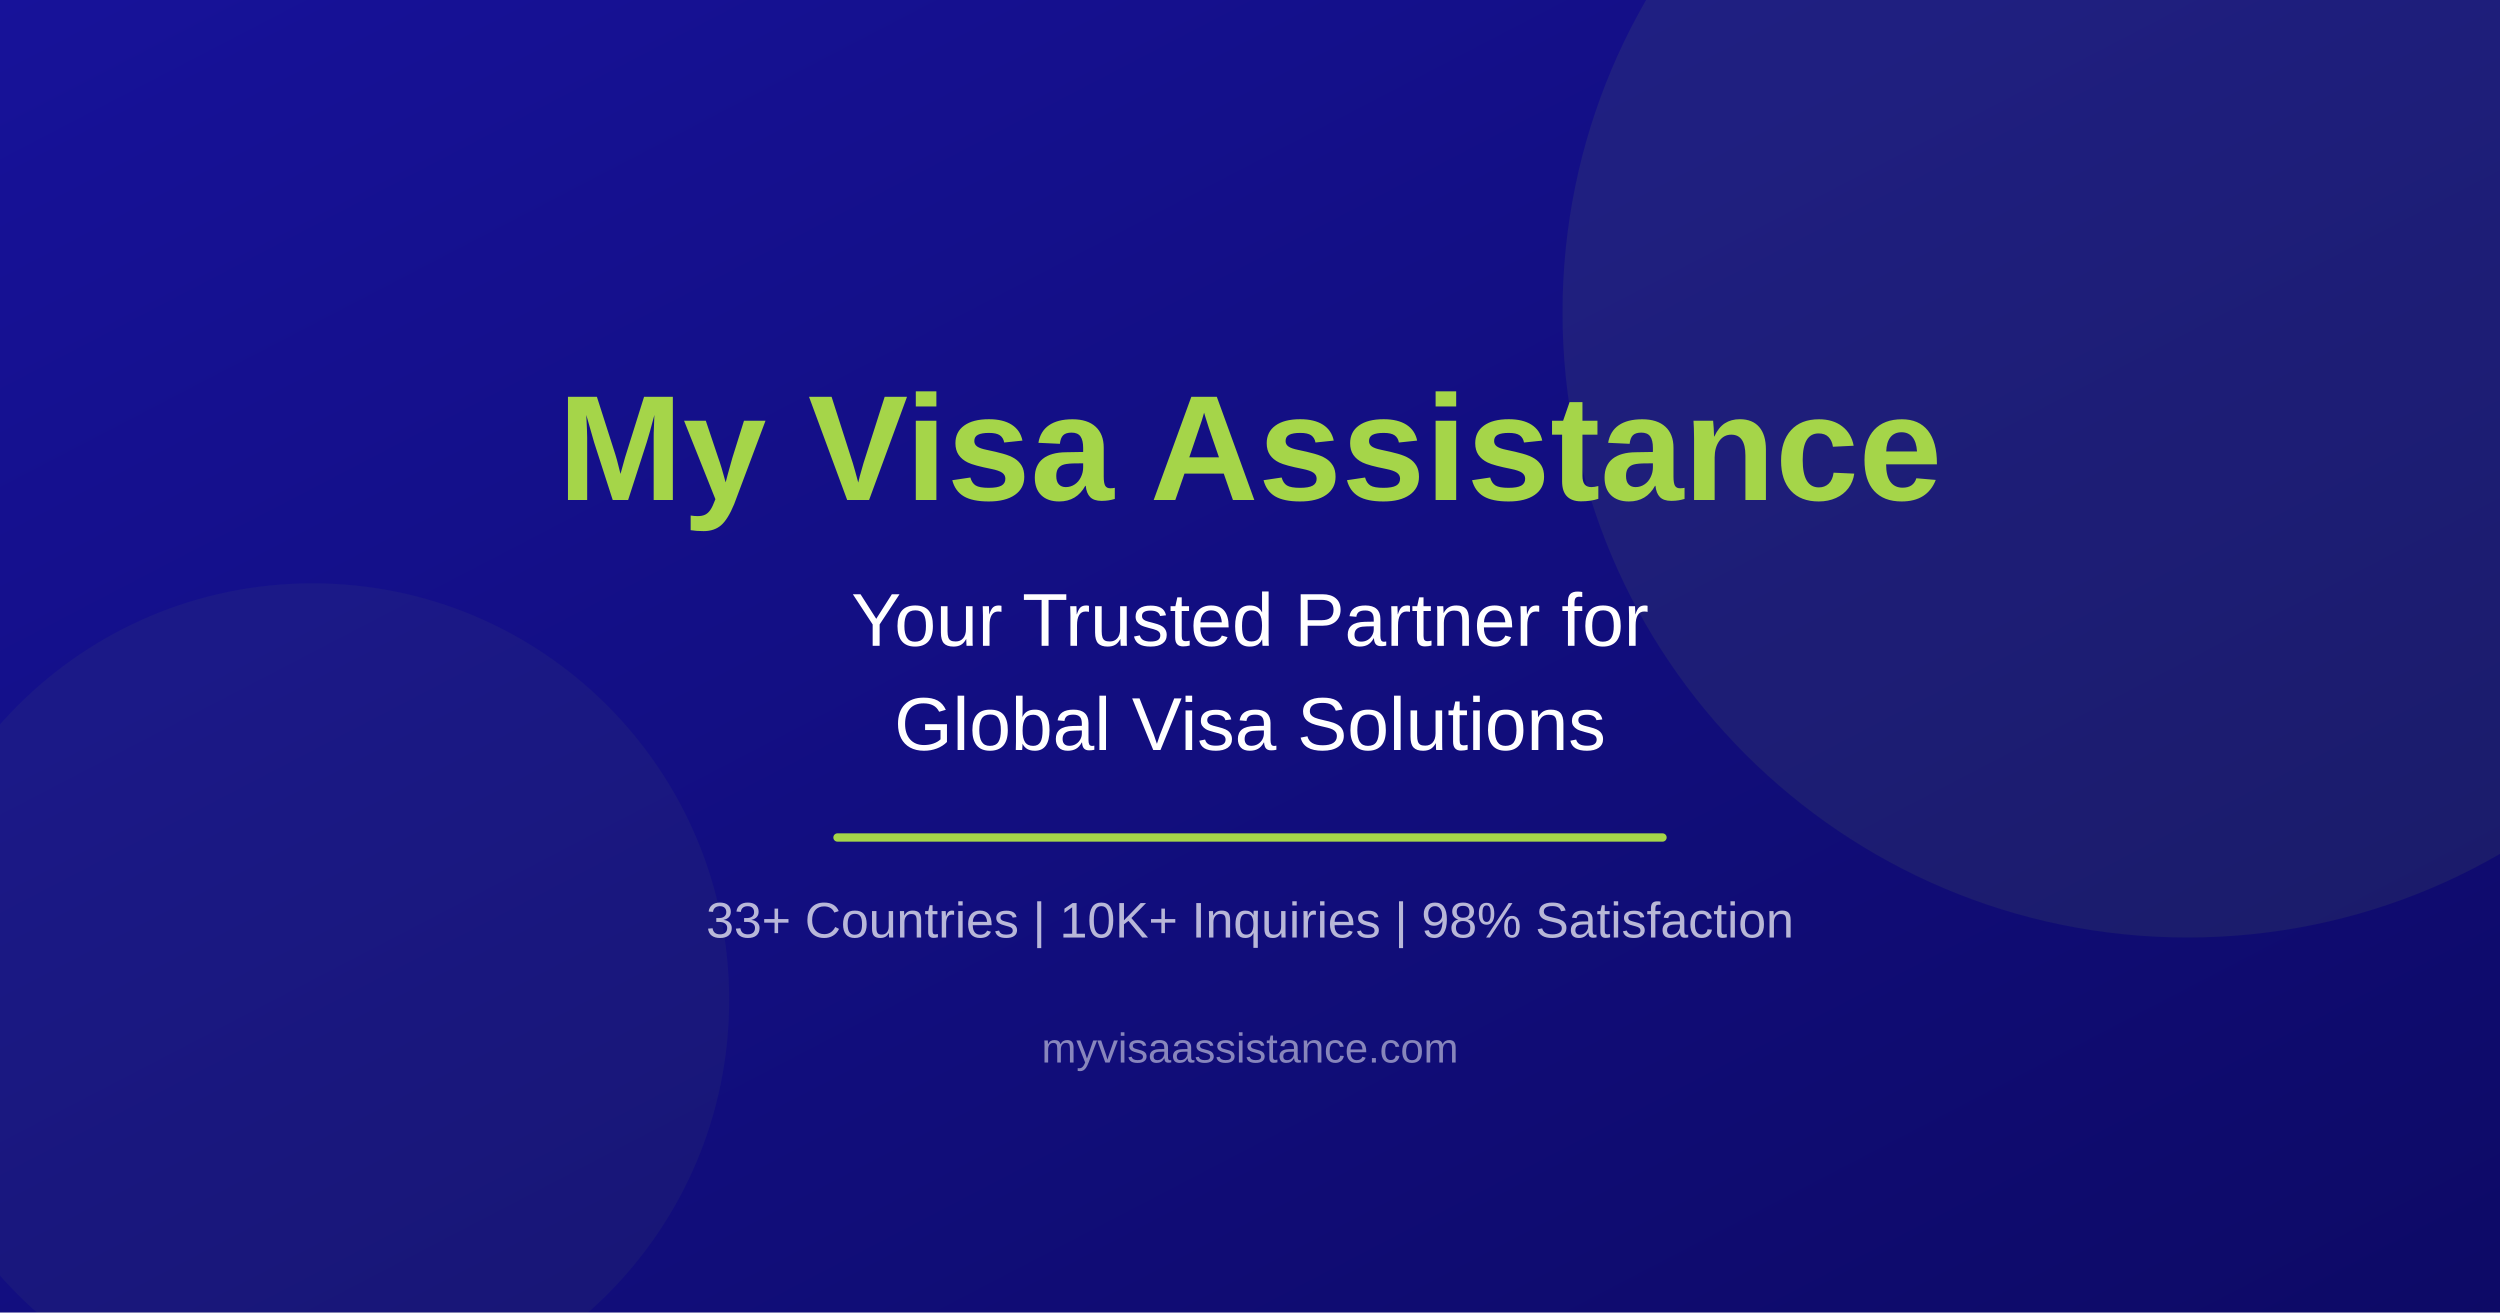
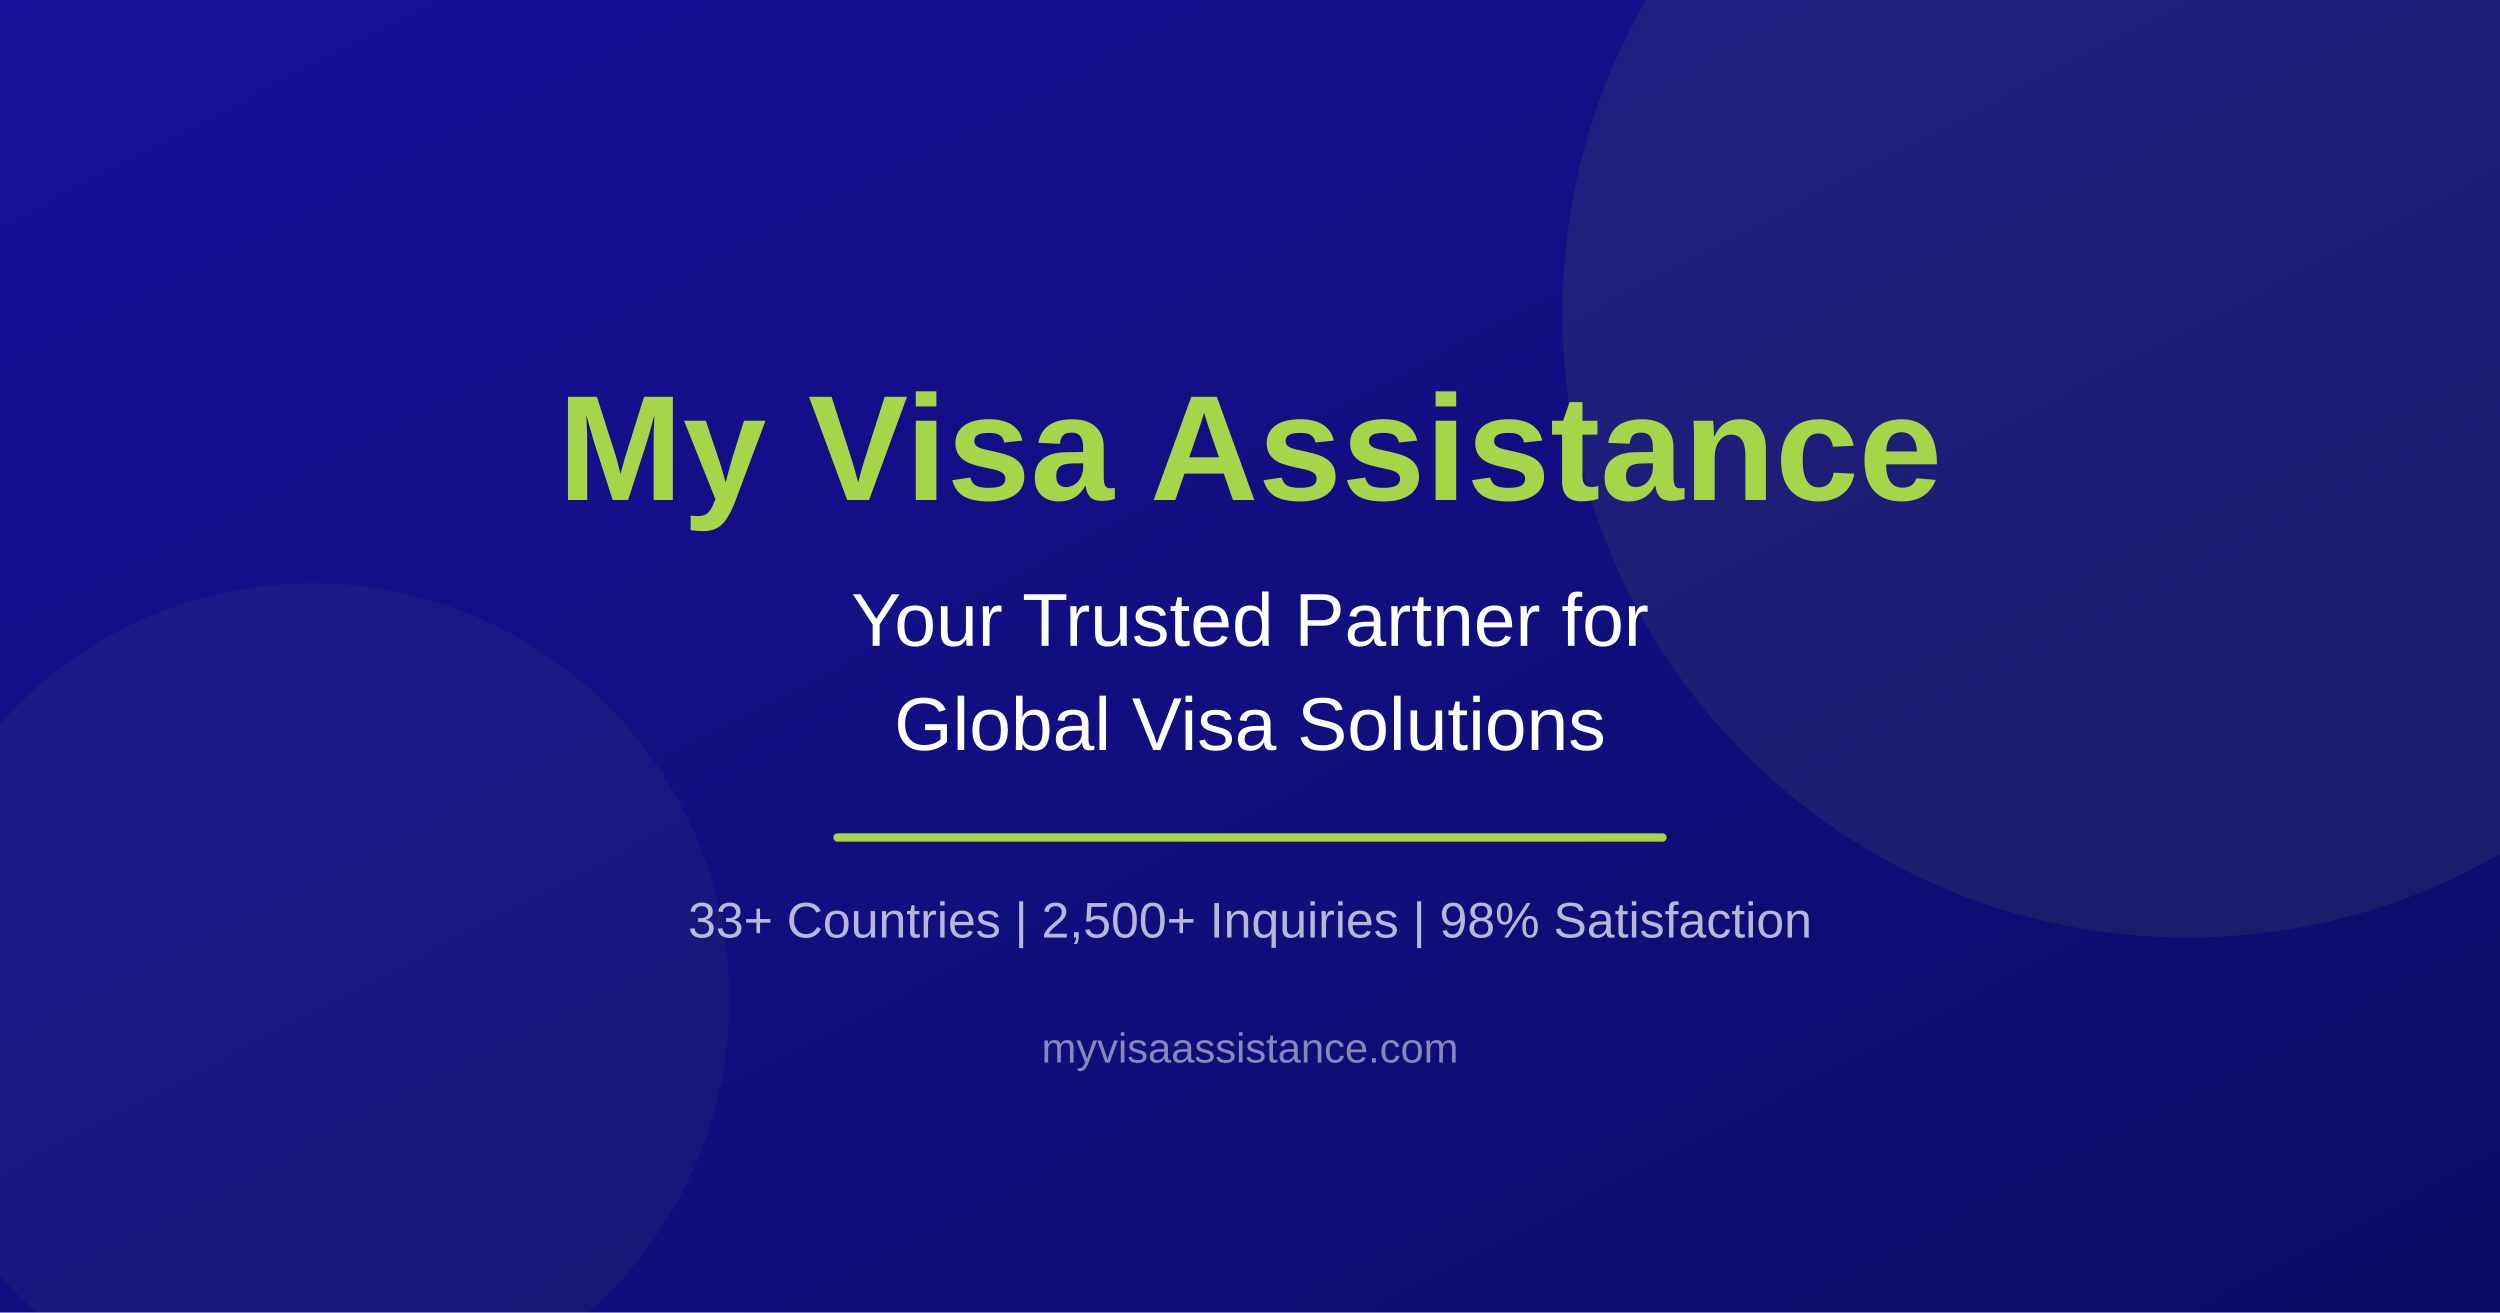
<svg xmlns="http://www.w3.org/2000/svg" width="1200" height="630" viewBox="0 0 1200 630">
  <defs>
    <linearGradient id="bg" x1="0%" y1="0%" x2="100%" y2="100%">
      <stop offset="0%" stop-color="#171299" />
      <stop offset="100%" stop-color="#0d0a66" />
    </linearGradient>
  </defs>
  <rect width="1200" height="630" fill="url(#bg)" />
  <circle cx="1050" cy="150" r="300" fill="rgba(165,213,73,0.08)" />
  <circle cx="150" cy="480" r="200" fill="rgba(165,213,73,0.05)" />
  <text x="600" y="240" text-anchor="middle" fill="#A5D549" font-size="72" font-weight="bold" font-family="Arial,sans-serif">My Visa Assistance</text>
  <text x="600" y="310" text-anchor="middle" fill="white" font-size="36" font-family="Arial,sans-serif">Your Trusted Partner for</text>
  <text x="600" y="360" text-anchor="middle" fill="white" font-size="36" font-family="Arial,sans-serif">Global Visa Solutions</text>
  <rect x="400" y="400" width="400" height="4" rx="2" fill="#A5D549" />
-   <text x="600" y="450" text-anchor="middle" fill="rgba(255,255,255,0.7)" font-size="24" font-family="Arial,sans-serif">33+ Countries | 10K+ Inquiries | 98% Satisfaction</text>
+   <text x="600" y="450" text-anchor="middle" fill="rgba(255,255,255,0.7)" font-size="24" font-family="Arial,sans-serif">33+ Countries | 2,500+ Inquiries | 98% Satisfaction</text>
  <text x="600" y="510" text-anchor="middle" fill="rgba(255,255,255,0.5)" font-size="20" font-family="Arial,sans-serif">myvisaassistance.com</text>
</svg>
